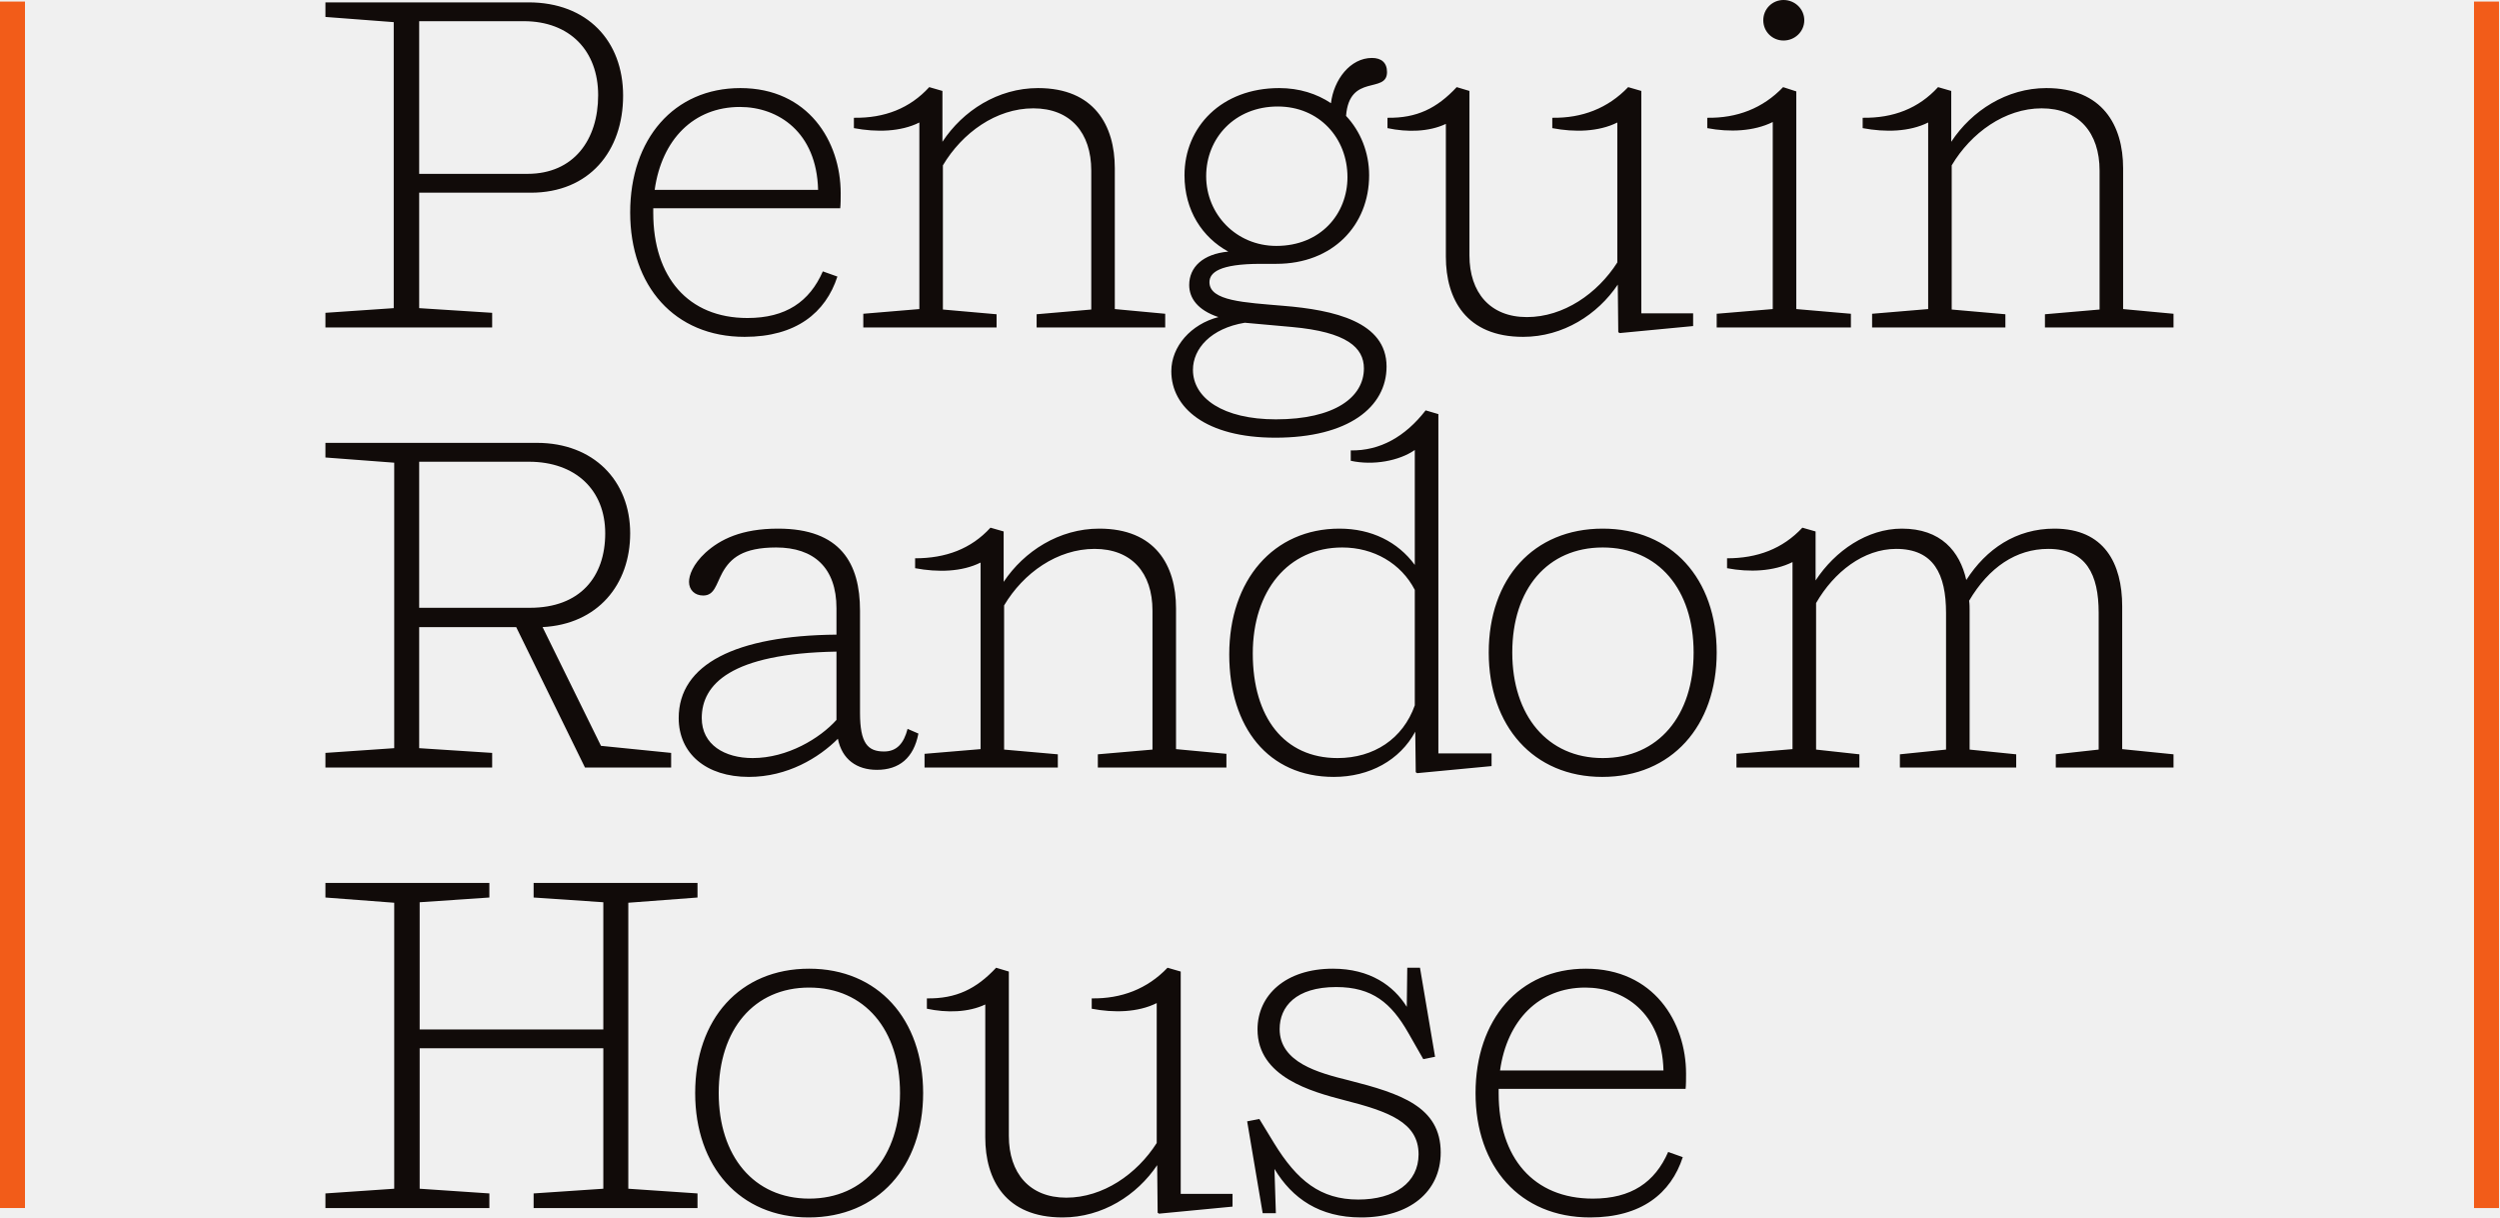
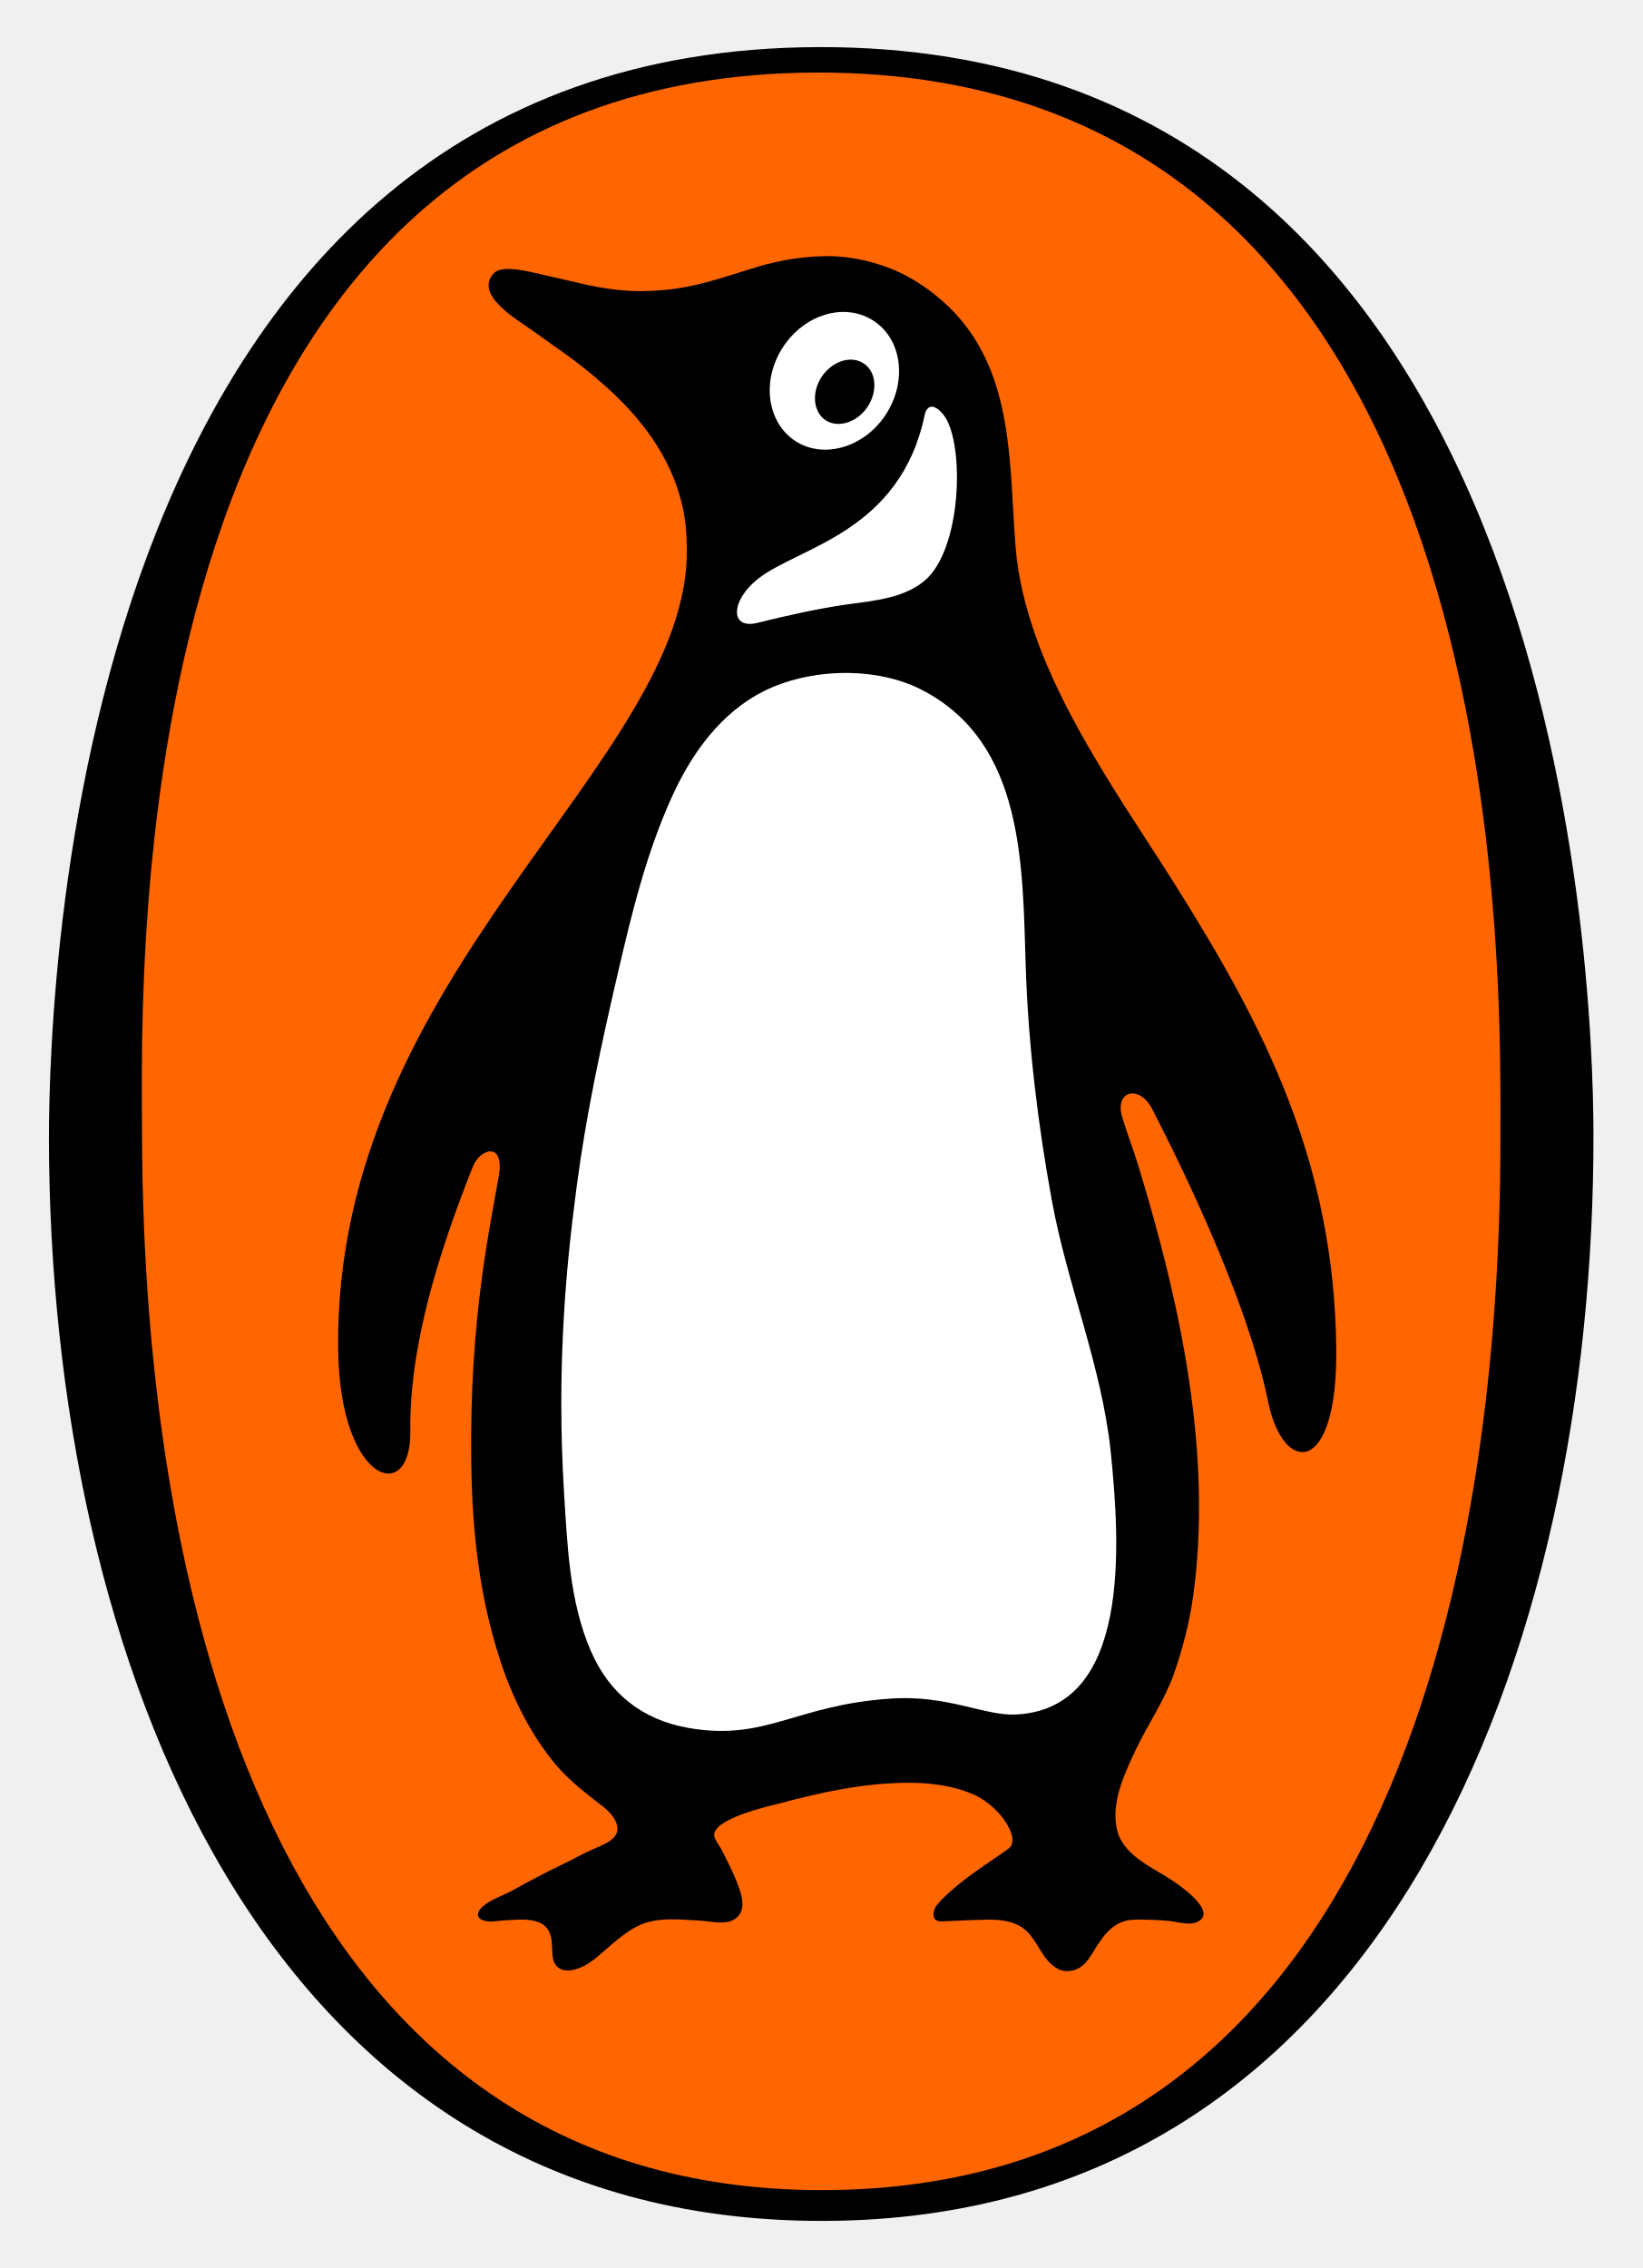
- <svg xmlns="http://www.w3.org/2000/svg" width="71.02mm" height="34.585mm" viewBox="0 0 251.647 122.547" id="svg2" version="1.1">
-   <defs id="defs4">
-     <clipPath id="clipPath3350" clipPathUnits="userSpaceOnUse">
-       <path id="path3352" d="M 0,99.856 0,249.329 0,99.856 Z" />
-     </clipPath>
-     <clipPath id="clipPath3364" clipPathUnits="userSpaceOnUse">
-       <path id="path3366" d="M 0,0 612,0 612,792 0,792 0,0 Z" />
-     </clipPath>
-     <clipPath id="clipPath3378" clipPathUnits="userSpaceOnUse">
-       <path id="path3380" d="m 206.149,481.88 199.716,0 0,39.6 -199.716,0 0,-39.6 z" />
-     </clipPath>
-     <clipPath id="clipPath3398" clipPathUnits="userSpaceOnUse">
-       <path id="path3400" d="m 206.135,481.88 199.73,0 0,39.6 -199.73,0 0,-39.6 z" />
-     </clipPath>
-   </defs>
-   <g id="layer1" transform="translate(-250.169,-302.4658)">
-     <g transform="matrix(3.094612,0,0,-3.094612,-387.7395,1916.244)" id="g3344">
-       <path d="m 232.465,482.492 c -1.794,0 -2.943,1.379 -2.943,3.433 0,2.069 1.149,3.432 2.943,3.432 1.808,0 2.957,-1.378 2.957,-3.432 0,-2.054 -1.149,-3.433 -2.957,-3.433 m 0,7.479 c -2.253,0 -3.709,-1.639 -3.709,-4.046 0,-2.391 1.456,-4.045 3.693,-4.045 2.253,0 3.725,1.654 3.725,4.045 0,2.407 -1.472,4.046 -3.709,4.046 m -5.885,2.145 2.252,0.17 0,0.475 -5.333,0 0,-0.475 2.268,-0.154 0,-4.138 -5.976,0 0,4.138 2.268,0.154 0,0.475 -5.334,0 0,-0.475 2.238,-0.17 0,-9.302 -2.238,-0.153 0,-0.476 5.334,0 0,0.476 -2.268,0.153 0,4.568 5.976,0 0,-4.568 -2.268,-0.153 0,-0.476 5.333,0 0,0.476 -2.252,0.153 0,9.302 z m -6.805,28.675 3.403,0 c 1.501,0 2.421,-0.965 2.421,-2.407 0,-1.455 -0.797,-2.559 -2.299,-2.559 l -3.525,0 0,4.966 z m 2.375,-9.486 -2.375,0.152 0,3.755 3.633,0 c 1.899,0 3.003,1.349 3.003,3.157 0,1.778 -1.165,3.034 -3.08,3.034 l -6.606,0 0,-0.474 2.222,-0.169 0,-9.303 -2.222,-0.152 0,-0.476 5.425,0 0,0.476 z m 14.07,-14.345 0,-0.445 4.337,0 0,0.429 -1.748,0.154 0,4.689 c 0.628,1.058 1.732,1.839 2.943,1.839 1.21,0 1.885,-0.781 1.885,-2.007 l 0,-4.521 -1.778,-0.154 0,-0.429 4.184,0 0,0.445 -1.64,0.153 0,4.582 c 0,1.395 -0.674,2.59 -2.498,2.59 -1.303,0 -2.444,-0.732 -3.111,-1.732 l 0,1.64 -0.429,0.123 c -0.629,-0.69 -1.456,-0.996 -2.452,-0.996 l 0,-0.322 c 0.735,-0.138 1.517,-0.123 2.13,0.183 l 0,-6.068 -1.823,-0.153 z m -16.445,9.501 3.571,0 c 1.517,0 2.483,-0.919 2.483,-2.329 0,-1.41 -0.812,-2.422 -2.452,-2.422 l -3.602,0 0,4.751 z m 2.375,-9.471 -2.375,0.154 0,3.938 3.157,0 2.238,-4.567 2.804,0 0,0.475 -2.283,0.23 -1.901,3.862 c 1.793,0.092 2.851,1.38 2.851,3.05 0,1.716 -1.195,2.943 -3.035,2.943 l -6.881,0 0,-0.476 2.238,-0.169 0,-9.286 -2.238,-0.154 0,-0.475 5.425,0 0,0.475 z m 53.072,14.437 0,4.582 c 0,1.394 -0.674,2.606 -2.498,2.606 -1.287,0 -2.429,-0.734 -3.095,-1.747 l 0,1.654 -0.429,0.124 c -0.629,-0.69 -1.456,-1.012 -2.453,-0.997 l 0,-0.337 c 0.736,-0.138 1.518,-0.123 2.131,0.183 l 0,-6.068 -1.824,-0.153 0,-0.445 4.337,0 0,0.429 -1.747,0.154 0,4.689 c 0.628,1.058 1.732,1.855 2.927,1.855 1.211,0 1.885,-0.797 1.885,-2.024 l 0,-4.52 -1.778,-0.154 0,-0.429 4.184,0 0,0.445 -1.64,0.153 z m -25.195,-25.088 c -0.996,0.245 -2.252,0.583 -2.252,1.67 0,0.721 0.521,1.365 1.839,1.365 1.18,0 1.793,-0.522 2.345,-1.486 l 0.49,-0.859 0.383,0.077 -0.49,2.896 -0.414,0 -0.016,-1.272 c -0.428,0.689 -1.195,1.241 -2.406,1.241 -1.532,0 -2.451,-0.858 -2.451,-1.977 0,-1.548 1.761,-2.023 2.819,-2.299 1.441,-0.367 2.422,-0.72 2.422,-1.761 0,-0.921 -0.782,-1.472 -1.962,-1.472 -1.226,0 -1.992,0.612 -2.743,1.839 l -0.476,0.781 -0.397,-0.076 0.505,-2.988 0.429,0 -0.046,1.44 c 0.582,-0.966 1.471,-1.578 2.82,-1.578 1.563,0 2.59,0.827 2.59,2.114 0,1.487 -1.303,1.916 -2.989,2.345 m 25.165,15.417 c 0,1.395 -0.582,2.529 -2.207,2.529 -1.242,0 -2.215,-0.657 -2.866,-1.671 -0.211,0.935 -0.827,1.671 -2.099,1.671 -1.119,0 -2.17,-0.717 -2.805,-1.686 l 0,1.594 -0.43,0.123 c -0.643,-0.69 -1.47,-0.996 -2.451,-0.996 l 0,-0.322 c 0.72,-0.138 1.517,-0.107 2.13,0.199 l 0,-6.084 -1.824,-0.153 0,-0.445 4,0 0,0.429 -1.409,0.154 0,4.766 c 0.582,1.011 1.547,1.762 2.604,1.762 1.227,0 1.625,-0.828 1.625,-2.084 l 0,-4.444 -1.502,-0.154 0,-0.429 3.785,0 0,0.429 -1.516,0.154 0,4.535 c 0,0.093 0,0.2 -0.016,0.307 0.644,1.089 1.532,1.686 2.575,1.686 1.241,0 1.64,-0.843 1.64,-2.069 l 0,-4.459 -1.395,-0.154 0,-0.429 3.831,0 0,0.429 -1.67,0.169 0,4.643 z m -13.195,9.518 0,-0.445 4.367,0 0,0.445 -1.777,0.153 0,7.08 -0.429,0.139 c -0.659,-0.69 -1.502,-1.012 -2.468,-0.997 l 0,-0.337 c 0.72,-0.138 1.517,-0.107 2.131,0.199 l 0,-6.084 -1.824,-0.153 z m -7.05,-24.613 c 0.23,1.64 1.272,2.696 2.774,2.696 1.241,0 2.498,-0.811 2.544,-2.696 l -5.318,0 z m 2.789,3.31 c -2.161,0 -3.586,-1.655 -3.586,-4.046 0,-2.391 1.441,-4.045 3.725,-4.045 1.669,0 2.634,0.781 3.018,1.961 l -0.475,0.169 c -0.432,-0.988 -1.203,-1.518 -2.451,-1.518 -1.932,0 -3.065,1.334 -3.065,3.418 l 0,0.153 6.083,0 c 0.015,0.108 0.015,0.353 0.015,0.491 0,1.686 -1.057,3.417 -3.264,3.417 m 0.552,6.851 c -1.794,0 -2.943,1.379 -2.943,3.433 0,2.069 1.149,3.417 2.943,3.417 1.809,0 2.958,-1.364 2.958,-3.417 0,-2.054 -1.149,-3.433 -2.958,-3.433 m 0,7.463 c -2.253,0 -3.709,-1.624 -3.709,-4.03 0,-2.391 1.456,-4.046 3.694,-4.046 2.253,0 3.724,1.655 3.724,4.046 0,2.406 -1.471,4.03 -3.709,4.03 m -13.732,-14.407 -0.429,0.124 c -0.658,-0.69 -1.502,-1.011 -2.467,-0.997 l 0,-0.336 c 0.72,-0.138 1.502,-0.123 2.115,0.183 l 0,-4.551 c -0.644,-1.011 -1.747,-1.778 -2.943,-1.778 -1.195,0 -1.869,0.797 -1.869,2.008 l 0,5.347 -0.414,0.124 c -0.644,-0.69 -1.303,-1.011 -2.253,-0.997 l 0,-0.336 c 0.643,-0.138 1.349,-0.123 1.9,0.138 l 0,-4.322 c 0,-1.38 0.66,-2.605 2.514,-2.605 1.302,0 2.425,0.725 3.08,1.701 l 0.015,-1.548 0.046,-0.03 2.391,0.229 0,0.414 -1.686,0 0,7.232 z m 8.628,27.572 0,-4.322 c 0,-1.379 0.66,-2.605 2.514,-2.605 1.303,0 2.426,0.726 3.08,1.7 l 0.016,-1.547 0.046,-0.03 2.39,0.228 0,0.415 -1.686,0 0,7.233 -0.428,0.124 c -0.659,-0.69 -1.503,-1.012 -2.469,-0.997 l 0,-0.337 c 0.721,-0.138 1.503,-0.123 2.116,0.183 l 0,-4.552 c -0.644,-1.01 -1.748,-1.777 -2.943,-1.777 -1.195,0 -1.869,0.797 -1.869,2.008 l 0,5.348 -0.414,0.124 c -0.644,-0.69 -1.302,-1.012 -2.253,-0.997 l 0,-0.337 c 0.644,-0.138 1.349,-0.123 1.9,0.138 m -17.133,0.045 0,-6.068 -1.824,-0.153 0,-0.445 4.337,0 0,0.429 -1.747,0.154 0,4.689 c 0.628,1.058 1.732,1.855 2.942,1.855 1.211,0 1.886,-0.797 1.886,-2.024 l 0,-4.52 -1.778,-0.154 0,-0.429 4.184,0 0,0.445 -1.64,0.153 0,4.582 c 0,1.394 -0.674,2.606 -2.498,2.606 -1.303,0 -2.445,-0.734 -3.111,-1.747 l 0,1.654 -0.429,0.124 c -0.629,-0.69 -1.456,-1.012 -2.452,-0.997 l 0,-0.337 c 0.735,-0.138 1.517,-0.123 2.13,0.183 m 16.122,-18.957 c -0.383,-1.088 -1.333,-1.716 -2.514,-1.716 -1.731,0 -2.758,1.318 -2.758,3.402 0,2.038 1.15,3.448 2.912,3.448 1.027,0 1.916,-0.521 2.36,-1.379 l 0,-3.755 z m -2.452,5.747 c -2.145,0 -3.586,-1.671 -3.586,-4.092 0,-2.375 1.272,-3.984 3.402,-3.984 1.165,0 2.149,0.543 2.651,1.471 l 0.016,-1.318 0.046,-0.031 2.421,0.23 0,0.413 -1.731,0 0,11.036 -0.414,0.122 c -0.669,-0.861 -1.488,-1.318 -2.437,-1.303 l 0,-0.337 c 0.731,-0.161 1.579,-0.002 2.084,0.351 l 0,-3.738 c -0.552,0.751 -1.41,1.18 -2.452,1.18 m -3.081,6.697 1.533,-0.138 c 1.793,-0.161 2.344,-0.674 2.344,-1.348 0,-0.935 -0.95,-1.656 -2.865,-1.656 -1.717,0 -2.698,0.69 -2.698,1.61 0,0.69 0.583,1.349 1.686,1.532 m -1.256,4.767 c 0,1.241 0.934,2.267 2.329,2.267 1.349,0 2.269,-1.026 2.269,-2.298 0,-1.196 -0.874,-2.237 -2.315,-2.237 -1.302,0 -2.283,1.027 -2.283,2.268 m -1.134,-6.345 c 0,-1.18 1.118,-2.161 3.386,-2.161 2.376,0 3.618,0.996 3.618,2.314 0,1.456 -1.701,1.842 -3.372,1.977 -1.242,0.107 -2.391,0.153 -2.391,0.767 0,0.306 0.307,0.597 1.671,0.597 l 0.505,0 c 1.839,0 3.02,1.257 3.02,2.881 0,0.737 -0.276,1.426 -0.751,1.931 0.107,1.395 1.333,0.705 1.333,1.426 0,0.306 -0.184,0.459 -0.49,0.459 -0.706,0 -1.242,-0.705 -1.334,-1.471 -0.46,0.306 -1.027,0.491 -1.685,0.491 -1.87,0 -3.081,-1.258 -3.081,-2.836 0,-1.149 0.583,-2.023 1.425,-2.483 -0.827,-0.076 -1.272,-0.506 -1.272,-1.087 0,-0.414 0.261,-0.813 0.951,-1.043 -0.89,-0.23 -1.533,-0.95 -1.533,-1.762 m -10.896,-11.341 c -0.537,-0.598 -1.594,-1.241 -2.728,-1.241 -0.905,0 -1.656,0.429 -1.656,1.302 0,1.09 0.935,2.1 4.384,2.161 l 0,-2.222 z m -5.134,0.061 c 0,-1.15 0.888,-1.915 2.283,-1.915 1.257,0 2.276,0.621 2.897,1.241 0.134,-0.67 0.612,-1.011 1.271,-1.011 0.721,0 1.196,0.383 1.349,1.18 l -0.352,0.153 c -0.123,-0.475 -0.353,-0.736 -0.766,-0.736 -0.537,0 -0.782,0.276 -0.782,1.258 l 0,3.325 c 0,1.532 -0.629,2.666 -2.667,2.666 -1.195,0 -1.885,-0.352 -2.36,-0.781 -0.414,-0.384 -0.537,-0.736 -0.537,-0.951 0,-0.26 0.185,-0.444 0.461,-0.444 0.367,0 0.414,0.353 0.628,0.751 0.26,0.46 0.659,0.812 1.747,0.812 1.226,0 1.962,-0.659 1.962,-1.977 l 0,-0.858 c -3.28,-0.03 -5.134,-0.965 -5.134,-2.713 m 35.952,22.038 c 0.369,0 0.675,0.291 0.675,0.659 0,0.368 -0.306,0.659 -0.675,0.659 -0.367,0 -0.659,-0.291 -0.659,-0.659 0,-0.368 0.292,-0.659 0.659,-0.659 m -33.96,-2.161 c 1.241,0 2.498,-0.812 2.544,-2.697 l -5.318,0 c 0.23,1.641 1.272,2.697 2.774,2.697 m 0.153,-7.478 c 1.671,0 2.636,0.782 3.019,1.961 l -0.474,0.169 c -0.433,-0.988 -1.205,-1.517 -2.453,-1.517 -1.931,0 -3.065,1.333 -3.065,3.417 l 0,0.153 6.084,0 c 0.015,0.108 0.015,0.353 0.015,0.491 0,1.685 -1.057,3.418 -3.264,3.418 -2.161,0 -3.586,-1.656 -3.586,-4.046 0,-2.391 1.441,-4.046 3.724,-4.046" style="fill:#110b09;fill-opacity:1;fill-rule:nonzero;stroke:none" id="path3384" />
-       <path d="m 206.135,482.186 0.813,0 0,19.634 0,19.609 -0.813,0 0,-19.628 0,-19.615 z" style="fill:#f25c19;fill-opacity:1;fill-rule:nonzero;stroke:none" id="path3388" />
-       <path d="m 286.64,521.429 0,-19.628 0,-19.616 0.813,0 0,19.634 0,19.61 -0.813,0 z" style="fill:#f25c19;fill-opacity:1;fill-rule:nonzero;stroke:none" id="path3392" />
+ <svg xmlns="http://www.w3.org/2000/svg" enable-background="new -463.835 301.995 236.087 300" height="371.612" viewBox="-463.835 301.995 176.765 244.014" width="269.098">
+   <g transform="translate(5.268232 5.079071)">
+     <path d="m-380.924 301.94c-79.571.165-82.928 99.419-82.911 117.663.119 55.307 22.641 116.438 83.354 116.303 60.715-.125 82.976-61.711 82.874-117.018-.034-18.216-3.728-117.091-83.317-116.948" />
+     <path d="m-380.481 532.592c-57.681.119-73.236-61.213-73.337-113.755-.034-17.331-2.948-113.994 72.656-114.158 75.59-.146 73.525 97.042 73.542 114.373.102 52.522-15.175 113.42-72.861 113.54" fill="#f60" />
+     <path d="m-342.458 392.361c-6.778-10.783-16.27-23.52-17.343-36.636-.663-8.236-.169-17.449-5.724-24.234-1.6-1.98-3.88-3.813-6.148-5.003-2.406-1.237-5.52-2.05-8.246-2.05-2.587 0-5.16.404-7.63 1.141-2.914.886-5.81 1.929-8.825 2.36-3.508.476-6.336.308-9.76-.454-2.028-.453-2.589-.618-4.635-1.067-1.106-.236-4.19-1.123-5.145-.169-2.301 2.309 2.589 5.095 4.039 6.143 3.185 2.31 4.529 3.071 7.562 5.714 4.107 3.575 7.377 7.806 8.637 13.138.358 1.556.477 3.099.494 4.669.306 22.998-38.058 45.55-37.527 86.26.188 14.38 7.869 16.764 7.767 8.758-.119-9.473 3.253-19.713 6.728-28.495.82-2.026 3.393-2.644 2.811.878-.919 5.572-3.185 15.217-2.981 30.953.052 3.784.272 7.619.82 11.351.443 3.054 1.089 6.049 1.991 8.982.734 2.45 1.688 4.856 2.896 7.119.956 1.782 2.062 3.494 3.355 5.044 1.296 1.524 2.675 2.644 4.226 3.856.902.714 1.909 1.356 2.334 2.479.647 1.668-1.467 2.331-2.572 2.831-1.229.551-2.301 1.163-3.458 1.713-1.671.811-3.304 1.667-4.924 2.57-.987.572-2.097.907-3.05 1.55-.953.641-1.432 1.643.035 1.882.68.119 1.413-.075 2.095-.097 1.158-.045 2.383-.215 3.509.216 1.498.59 1.413 2.043 1.481 3.449.067 1.498 1.126 2.002 2.454 1.622 1.568-.433 2.658-1.622 3.869-2.644.867-.736 1.821-1.497 2.859-2.024 2.062-1.027 4.533-.687 6.765-.574 1.225.075 2.981.597 3.985-.425 1.021-1.004.289-2.785-.153-3.908-.443-1.065-.97-2.116-1.498-3.166-.239-.478-.582-.879-.803-1.379-.868-2.002 6.115-3.523 7.139-3.784 3.373-.905 6.916-1.712 10.427-2.025 3.302-.288 6.966-.288 10.098 1.027 1.327.545 2.439 1.497 3.341 2.615.494.642 1.651 2.525.612 3.285-1.604 1.167-3.25 2.189-4.838 3.427-.988.766-1.941 1.577-2.78 2.529-.625.715-.795 1.953.482 1.879 1.702-.075 3.386-.165 5.077-.188 1.208 0 2.502.164 3.523.851 1.673 1.146 2.047 3.552 3.902 4.481.528.261 1.158.261 1.719.091 1.248-.381 1.804-1.646 2.45-2.644.614-.902 1.232-1.781 2.202-2.303.595-.341 1.294-.477 1.974-.477 1.249 0 2.484.022 3.732.164.971.119 2.303.572 3.167-.097 1.639-1.259-2.673-4.097-3.524-4.617-1.979-1.236-4.771-2.525-5.4-5.049-.715-2.974.766-6.047 1.991-8.669 1.316-2.758 3.104-5.311 4.125-8.215.936-2.666 1.65-5.445 2.048-8.26 2.156-15.401-1.401-31.757-5.911-46.473-.533-1.759-1.231-3.502-1.742-5.259-.766-2.763 1.912-3.428 3.284-.715 1.316 2.598 9.939 19.142 12.458 31.473 1.582 7.835 7.493 8.141 7.324-5.787-.219-20.165-7.855-34.756-17.17-49.613" />
+     <g fill="#fff" transform="translate(-34.91794 -33.07214)">
+       <path d="m-314.642 486.195c1.038 10.167 2.16 27.708-10.241 28.281-3.285.164-7.357-2.139-13.438-1.714-10.342.688-13.409 4.641-21.858 3.143-4.819-.877-8.399-3.596-10.424-8.287-2.301-5.31-2.522-11.358-2.879-17.064-.392-6.389-.392-12.81 0-19.22.272-4.617.766-9.215 1.378-13.81 1.007-7.619 2.624-15.14 4.363-22.617 1.532-6.614 3.117-13.207 5.962-19.4 2.076-4.523 5.197-8.857 9.778-11.166 5.009-2.497 12.046-2.688 16.982-.171 11.164 5.719 10.869 19.051 11.232 29.887.273 8.328 1.305 16.9 2.808 25.091 1.667 9.118 5.36 17.808 6.337 27.047" />
+       <path d="m-332.7 374.513c2.28 2.688 2.145 13.712-1.583 17.564-2.201 2.24-5.9 2.529-8.827 2.932-3.253.478-6.388 1.191-9.573 1.975-3.032.743-2.827-2.475.102-4.76 4.36-3.427 15.315-4.953 17.936-17.711.101-.477.646-1.527 1.945 0" />
+       <path d="m-348.579 377.416c3.05 1.975 7.432.687 9.747-2.882 2.314-3.572 1.719-8.094-1.351-10.074-3.063-1.997-7.423-.713-9.741 2.859-2.334 3.575-1.72 8.095 1.345 10.097" />
    </g>
+     <path d="m-380.634 337.366c1.16-1.667 3.168-2.284 4.513-1.359 1.351.906 1.499 3.006.363 4.696-1.146 1.663-3.171 2.28-4.519 1.379-1.328-.93-1.497-3.024-.357-4.716" />
  </g>
</svg>
